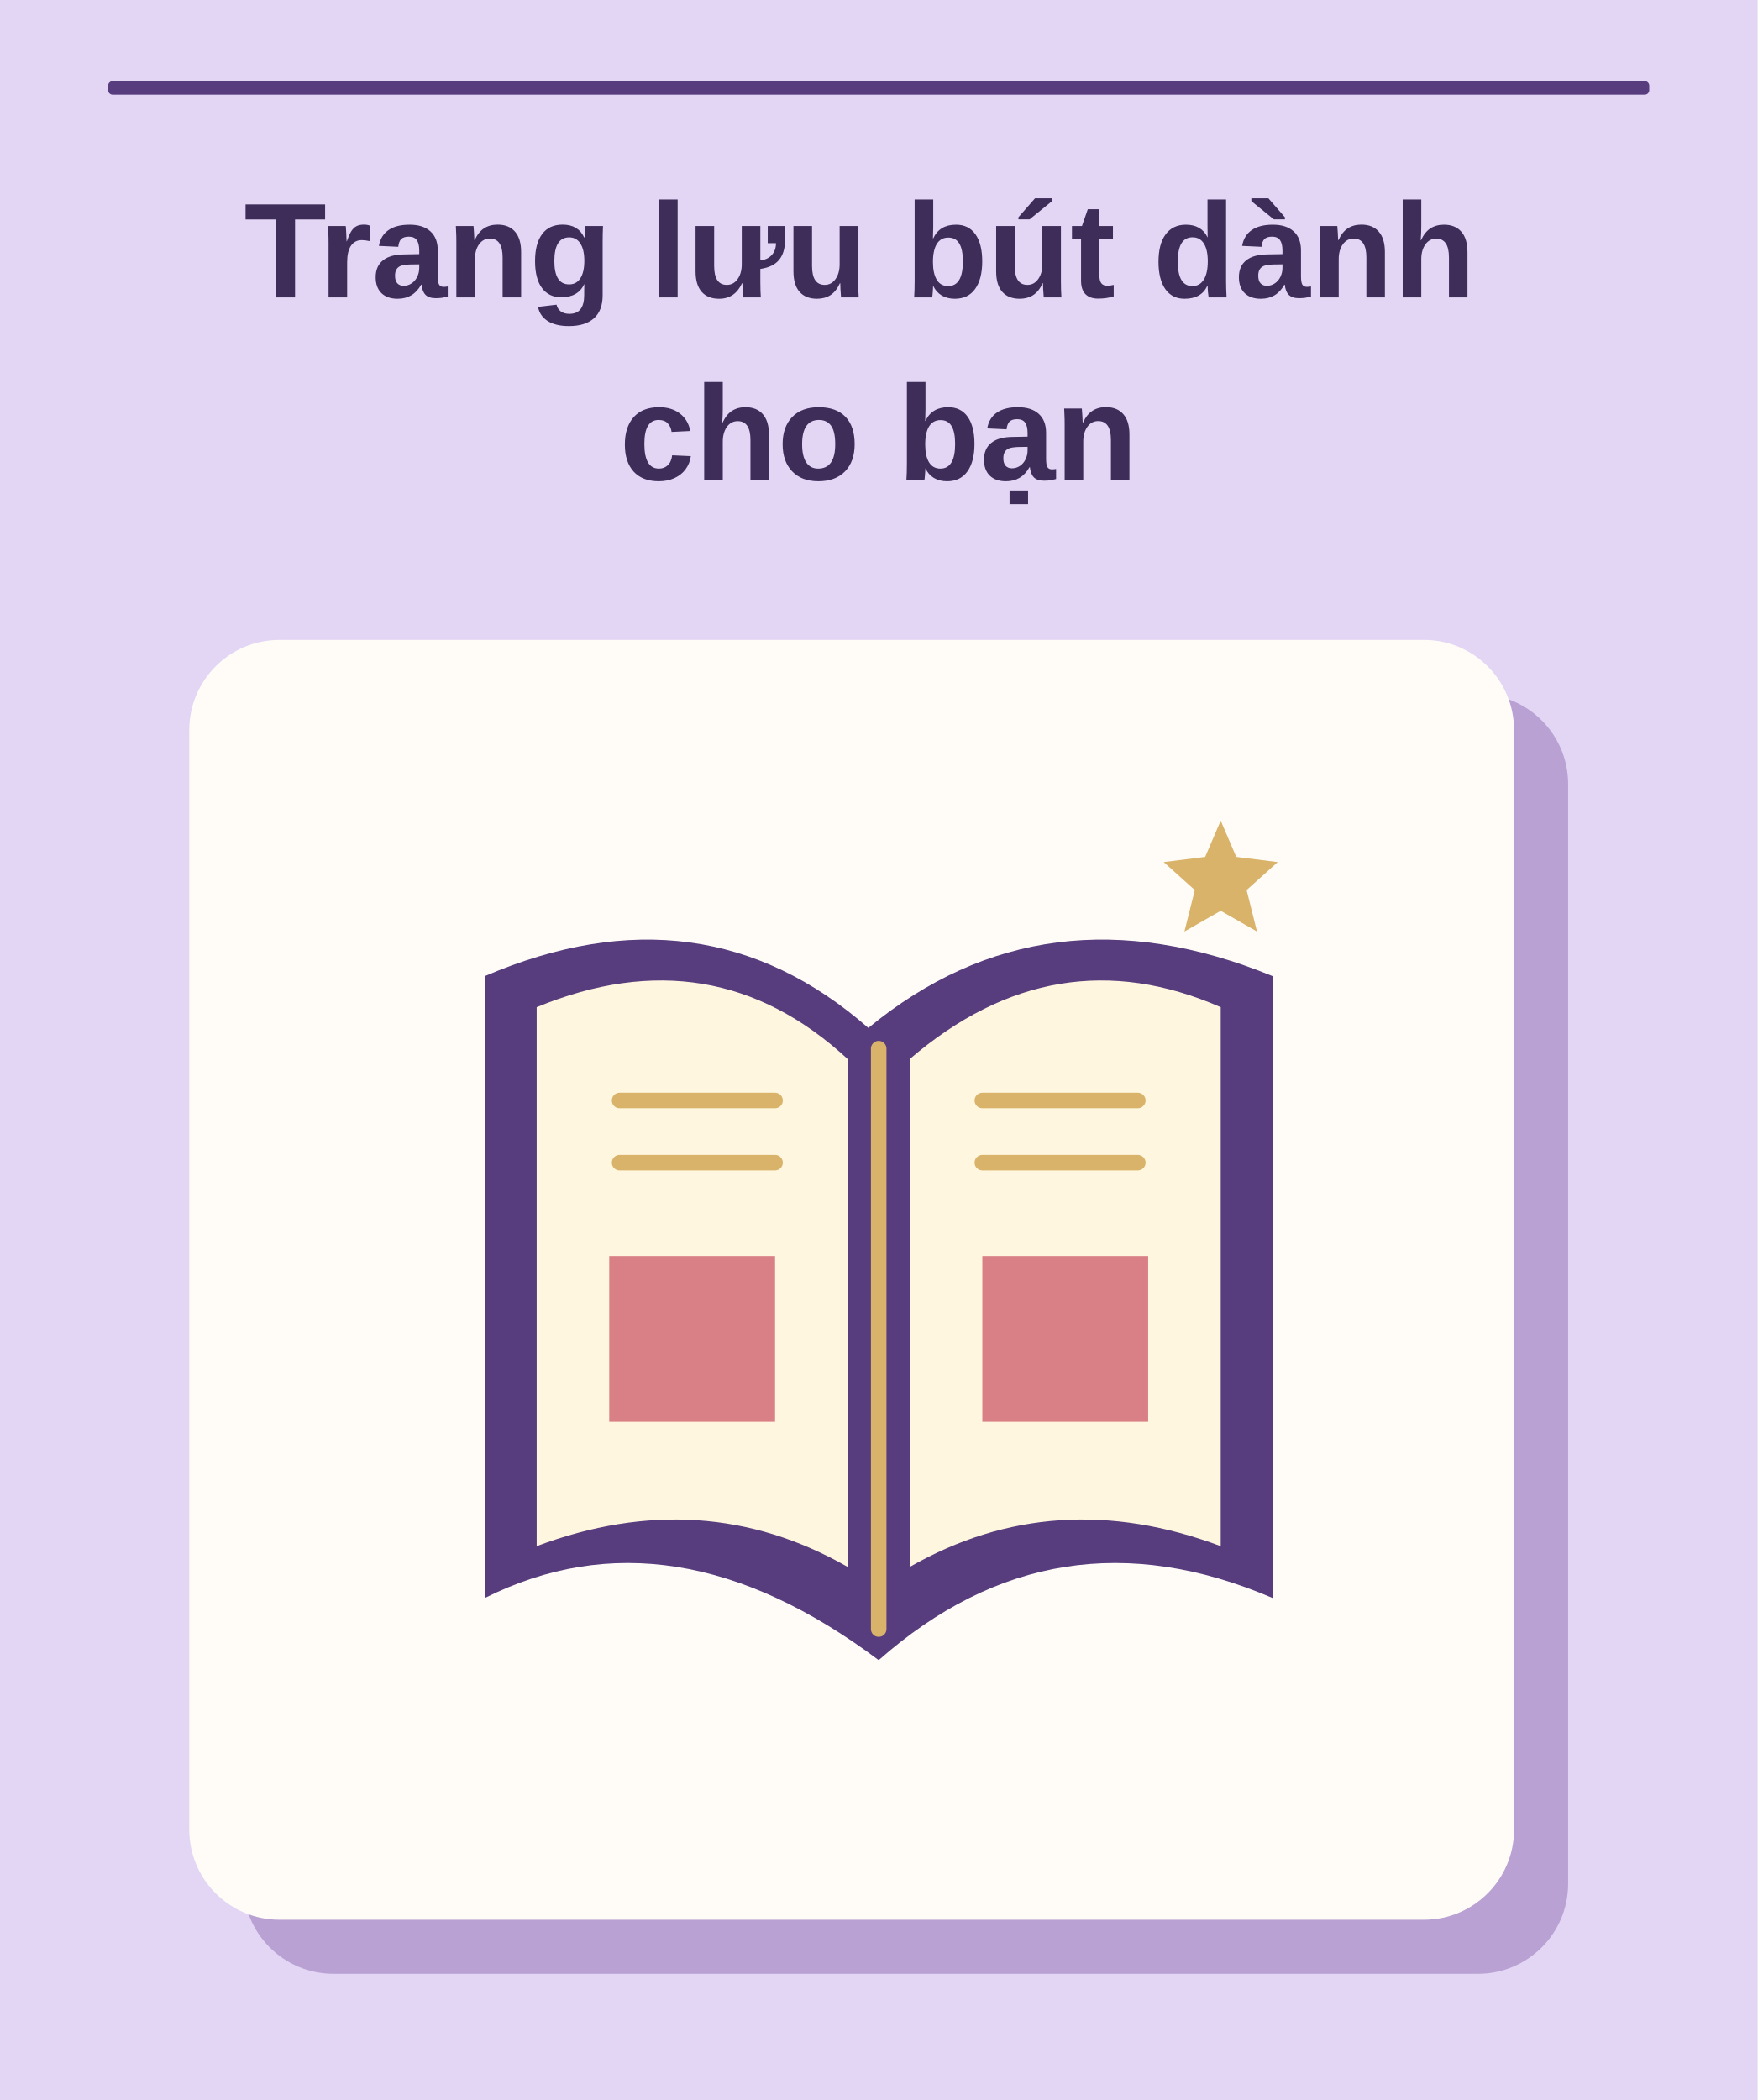
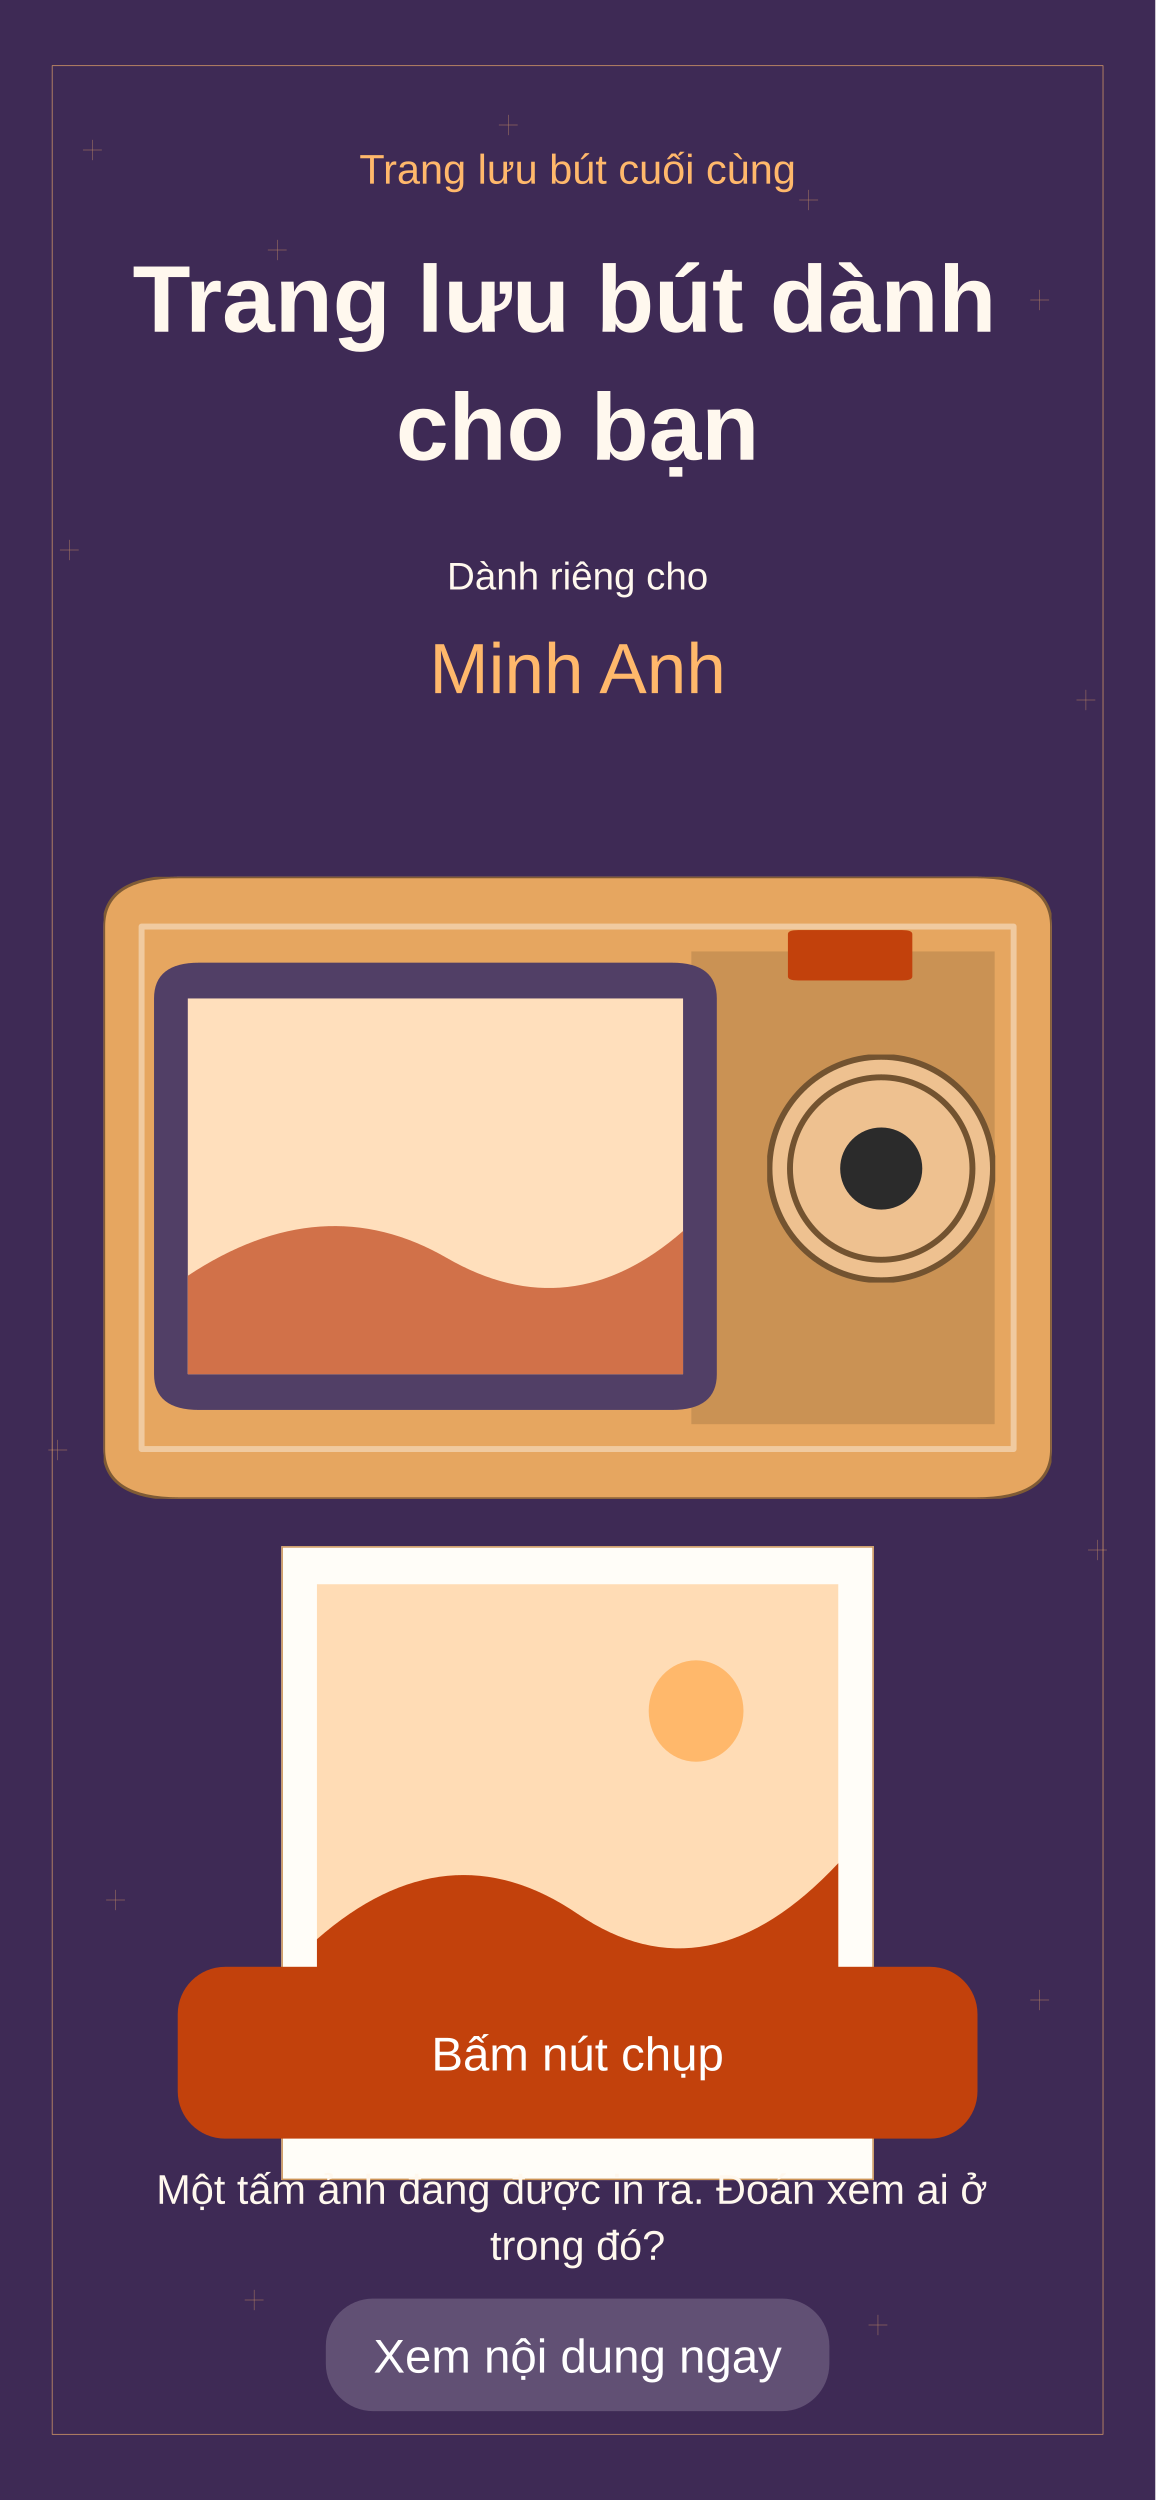
- <svg xmlns="http://www.w3.org/2000/svg" width="390" height="466" viewBox="0 0 390 466" role="img" aria-label="Bản xem trước mẫu quà Momevia">
-   <rect width="100%" height="100%" fill="#E2D6F4" />
-   <g transform="translate(24 18)" opacity="1">
+ <svg xmlns="http://www.w3.org/2000/svg" width="390" height="844" viewBox="0 0 390 844" role="img" aria-label="Bản xem trước mẫu quà Momevia">
+   <rect width="100%" height="100%" fill="#3E2A55" />
+   <g transform="translate(0 0)" opacity="0.6">
    <g>
-       <rect width="342" height="3" rx="1" fill="#583D7E" stroke="#B9A1D3" stroke-width="0" />
+       <svg width="390" height="844" viewBox="0 0 100 100" preserveAspectRatio="none">
+         <path stroke-linecap="round" stroke-linejoin="round" d="M7.2 6H8.8M8 5.6V6.4M23.2 10H24.8M24 9.6V10.4M43.2 5H44.8M44 4.6V5.4M69.2 8H70.8M70 7.6V8.4M89.2 12H90.8M90 11.6V12.4M5.2 22H6.8M6 21.6V22.4M93.2 28H94.8M94 27.6V28.4M11.2 40H12.8M12 39.6V40.4M87.2 44H88.8M88 43.6V44.4M4.2 58H5.8M5 57.6V58.4M94.2 62H95.8M95 61.6V62.4M9.2 76H10.8M10 75.6V76.4M89.2 80H90.8M90 79.6V80.4M21.2 92H22.8M22 91.6V92.4M49.2 95H50.8M50 94.6V95.4M75.2 93H76.8M76 92.6V93.4" fill="none" stroke="#FFB86B" stroke-width="0.16" vector-effect="non-scaling-stroke" />
+       </svg>
    </g>
  </g>
-   <g transform="translate(24 36)" opacity="1">
+   <g transform="translate(14 14)" opacity="0.7">
    <g>
-       <text x="171" y="30" fill="#3E2D59" font-family="Arial,sans-serif" font-size="30" font-weight="700" text-anchor="middle">
-         <tspan x="171" dy="0">Trang lưu bút dành</tspan>
-         <tspan x="171" dy="40.5">cho bạn</tspan>
+       <svg width="362" height="816" viewBox="0 0 100 100" preserveAspectRatio="none">
+         <path stroke-linecap="round" stroke-linejoin="round" d="M1 1H99V99H1Z" fill="none" stroke="#FFB86B" stroke-width="0.28" vector-effect="non-scaling-stroke" />
+       </svg>
+     </g>
+   </g>
+   <g transform="translate(30 48)" opacity="1">
+     <g>
+       <text x="165" y="14" fill="#FFB86B" font-family="Arial,sans-serif" font-size="14" font-weight="400" text-anchor="middle">
+         <tspan x="165" dy="0">Trang lưu bút cuối cùng</tspan>
      </text>
    </g>
  </g>
-   <g transform="translate(54 154)" opacity="1">
+   <g transform="translate(24 80)" opacity="1">
    <g>
-       <rect width="294" height="284" rx="20" fill="#B9A1D3" stroke="#B9A1D3" stroke-width="0" />
+       <text x="171" y="32" fill="#FFF8EE" font-family="Arial,sans-serif" font-size="32" font-weight="700" text-anchor="middle">
+         <tspan x="171" dy="0">Trang lưu bút dành</tspan>
+         <tspan x="171" dy="43.2">cho bạn</tspan>
+       </text>
    </g>
  </g>
-   <g transform="translate(42 142)" opacity="1">
+   <g transform="translate(40 186)" opacity="1">
    <g>
-       <rect width="294" height="284" rx="20" fill="#FFFCF7" stroke="#B9A1D3" stroke-width="0" />
+       <text x="155" y="13" fill="#FFF8EE" font-family="Arial,sans-serif" font-size="13" font-weight="400" text-anchor="middle">
+         <tspan x="155" dy="0">Dành riêng cho</tspan>
+       </text>
    </g>
  </g>
-   <g transform="translate(80 156)" opacity="1">
+   <g transform="translate(40 210)" opacity="1">
    <g>
-       <svg width="230" height="250" viewBox="0 0 100 100" preserveAspectRatio="xMidYMid meet">
-         <path stroke-linecap="round" stroke-linejoin="round" d="M12 22Q33 13 49 27Q66 13 88 22V82Q67 73 50 88 30 73 12 82Z" fill="#583D7E" />
-         <path stroke-linecap="round" stroke-linejoin="round" d="M17 25Q34 18 47 30V79Q33 71 17 77Z M53 30Q67 18 83 25V77Q67 71 53 79Z" fill="#FFF6DF" />
-         <path stroke-linecap="round" stroke-linejoin="round" d="M25 34H40M25 40H40M60 34H75M60 40H75" fill="none" stroke="#D9B36A" stroke-width="1.5" />
-         <path stroke-linecap="round" stroke-linejoin="round" d="M24 49H40V65H24Z M60 49H76V65H60Z" fill="#D98086" />
-         <path stroke-linecap="round" stroke-linejoin="round" d="M50 29V85" fill="none" stroke="#D9B36A" stroke-width="1.5" />
-         <path stroke-linecap="round" stroke-linejoin="round" d="M83 7l1.5 3.5 4 .5-3 2.7 1 4-3.5-2-3.5 2 1-4-3-2.7 4-.5Z" fill="#D9B36A" />
+       <text x="155" y="24" fill="#FFB86B" font-family="Arial,sans-serif" font-size="24" font-weight="400" text-anchor="middle">
+         <tspan x="155" dy="0">Minh Anh</tspan>
+       </text>
+     </g>
+   </g>
+   <g transform="translate(35 296)" opacity="1">
+     <g>
+       <svg width="320" height="210" viewBox="0 0 100 100" preserveAspectRatio="none">
+         <path stroke-linecap="round" stroke-linejoin="round" d="M8 0H92Q100 0 100 8V92Q100 100 92 100H8Q0 100 0 92V8Q0 0 8 0Z" fill="#E6A660" stroke="#7F5B35" stroke-width="1" vector-effect="non-scaling-stroke" />
+         <path stroke-linecap="round" stroke-linejoin="round" d="M4 8H96V92H4Z" fill="none" stroke="#F0CAA0" stroke-width="2" vector-effect="non-scaling-stroke" />
+         <path stroke-linecap="round" stroke-linejoin="round" d="M62 12H94V88H62Z" fill="#CA9254" vector-effect="non-scaling-stroke" />
      </svg>
    </g>
  </g>
+   <g transform="translate(52 325)" opacity="1">
+     <g>
+       <svg width="190" height="151" viewBox="0 0 100 100" preserveAspectRatio="none">
+         <path stroke-linecap="round" stroke-linejoin="round" d="M8 0H92Q100 0 100 8V92Q100 100 92 100H8Q0 100 0 92V8Q0 0 8 0Z" fill="#513F66" vector-effect="non-scaling-stroke" />
+         <path stroke-linecap="round" stroke-linejoin="round" d="M6 8H94V92H6Z" fill="#FFDFBC" vector-effect="non-scaling-stroke" />
+         <path stroke-linecap="round" stroke-linejoin="round" d="M6 70Q30 50 52 66T94 60V92H6Z" fill="#D17149" vector-effect="non-scaling-stroke" />
+       </svg>
+     </g>
+   </g>
+   <g transform="translate(259 356)" opacity="1">
+     <g>
+       <svg width="77" height="77" viewBox="0 0 100 100" preserveAspectRatio="none">
+         <path stroke-linecap="round" stroke-linejoin="round" d="M50 1A49 49 0 1 1 50 99A49 49 0 1 1 50 1Z" fill="#EEC190" stroke="#735330" stroke-width="2" vector-effect="non-scaling-stroke" />
+         <path stroke-linecap="round" stroke-linejoin="round" d="M50 10A40 40 0 1 1 50 90A40 40 0 1 1 50 10Z" fill="none" stroke="#735330" stroke-width="2" vector-effect="non-scaling-stroke" />
+         <path stroke-linecap="round" stroke-linejoin="round" d="M50 32A18 18 0 1 1 50 68A18 18 0 1 1 50 32Z" fill="#2B2B2B" vector-effect="non-scaling-stroke" />
+       </svg>
+     </g>
+   </g>
+   <g transform="translate(266 314)" opacity="1">
+     <g>
+       <svg width="42" height="17" viewBox="0 0 100 100" preserveAspectRatio="none">
+         <path stroke-linecap="round" stroke-linejoin="round" d="M8 0H92Q100 0 100 8V92Q100 100 92 100H8Q0 100 0 92V8Q0 0 8 0Z" fill="#C2410C" vector-effect="non-scaling-stroke" />
+       </svg>
+     </g>
+   </g>
+   <g transform="translate(95 522)" opacity="1">
+     <g>
+       <svg width="200" height="214" viewBox="0 0 100 100" preserveAspectRatio="none">
+         <path stroke-linecap="round" stroke-linejoin="round" d="M0 0H100V100H0Z" fill="#FFFDF8" stroke="#CC9356" stroke-width="1" vector-effect="non-scaling-stroke" />
+         <path stroke-linecap="round" stroke-linejoin="round" d="M6 6H94V78H6Z" fill="#FFDCB5" vector-effect="non-scaling-stroke" />
+         <path stroke-linecap="round" stroke-linejoin="round" d="M6 62Q28 44 50 58T94 50V78H6Z" fill="#C2410C" vector-effect="non-scaling-stroke" />
+         <path stroke-linecap="round" stroke-linejoin="round" d="M70 18A8 8 0 1 1 70 34A8 8 0 1 1 70 18Z" fill="#FFB86B" vector-effect="non-scaling-stroke" />
+       </svg>
+     </g>
+   </g>
+   <g transform="translate(60 664)" opacity="1">
+     <g>
+       <rect y="0" width="270" height="58" rx="16" fill="#C2410C" />
+       <text x="135" y="35" fill="#FFFFFF" font-family="Arial,sans-serif" font-size="16" text-anchor="middle">Bấm nút chụp</text>
+     </g>
+   </g>
+   <g transform="translate(36 730)" opacity="1">
+     <g>
+       <text x="159" y="14" fill="#FFF8EE" font-family="Arial,sans-serif" font-size="14" font-weight="400" text-anchor="middle">
+         <tspan x="159" dy="0">Một tấm ảnh đang được in ra. Đoán xem ai ở</tspan>
+         <tspan x="159" dy="18.9">trong đó?</tspan>
+       </text>
+     </g>
+   </g>
+   <g transform="translate(110 776)" opacity="1">
+     <g>
+       <rect y="0" width="170" height="38" rx="16" fill="#615074" />
+       <text x="85" y="25" fill="#FFFFFF" font-family="Arial,sans-serif" font-size="16" text-anchor="middle">Xem nội dung ngay</text>
+     </g>
+   </g>
</svg>
